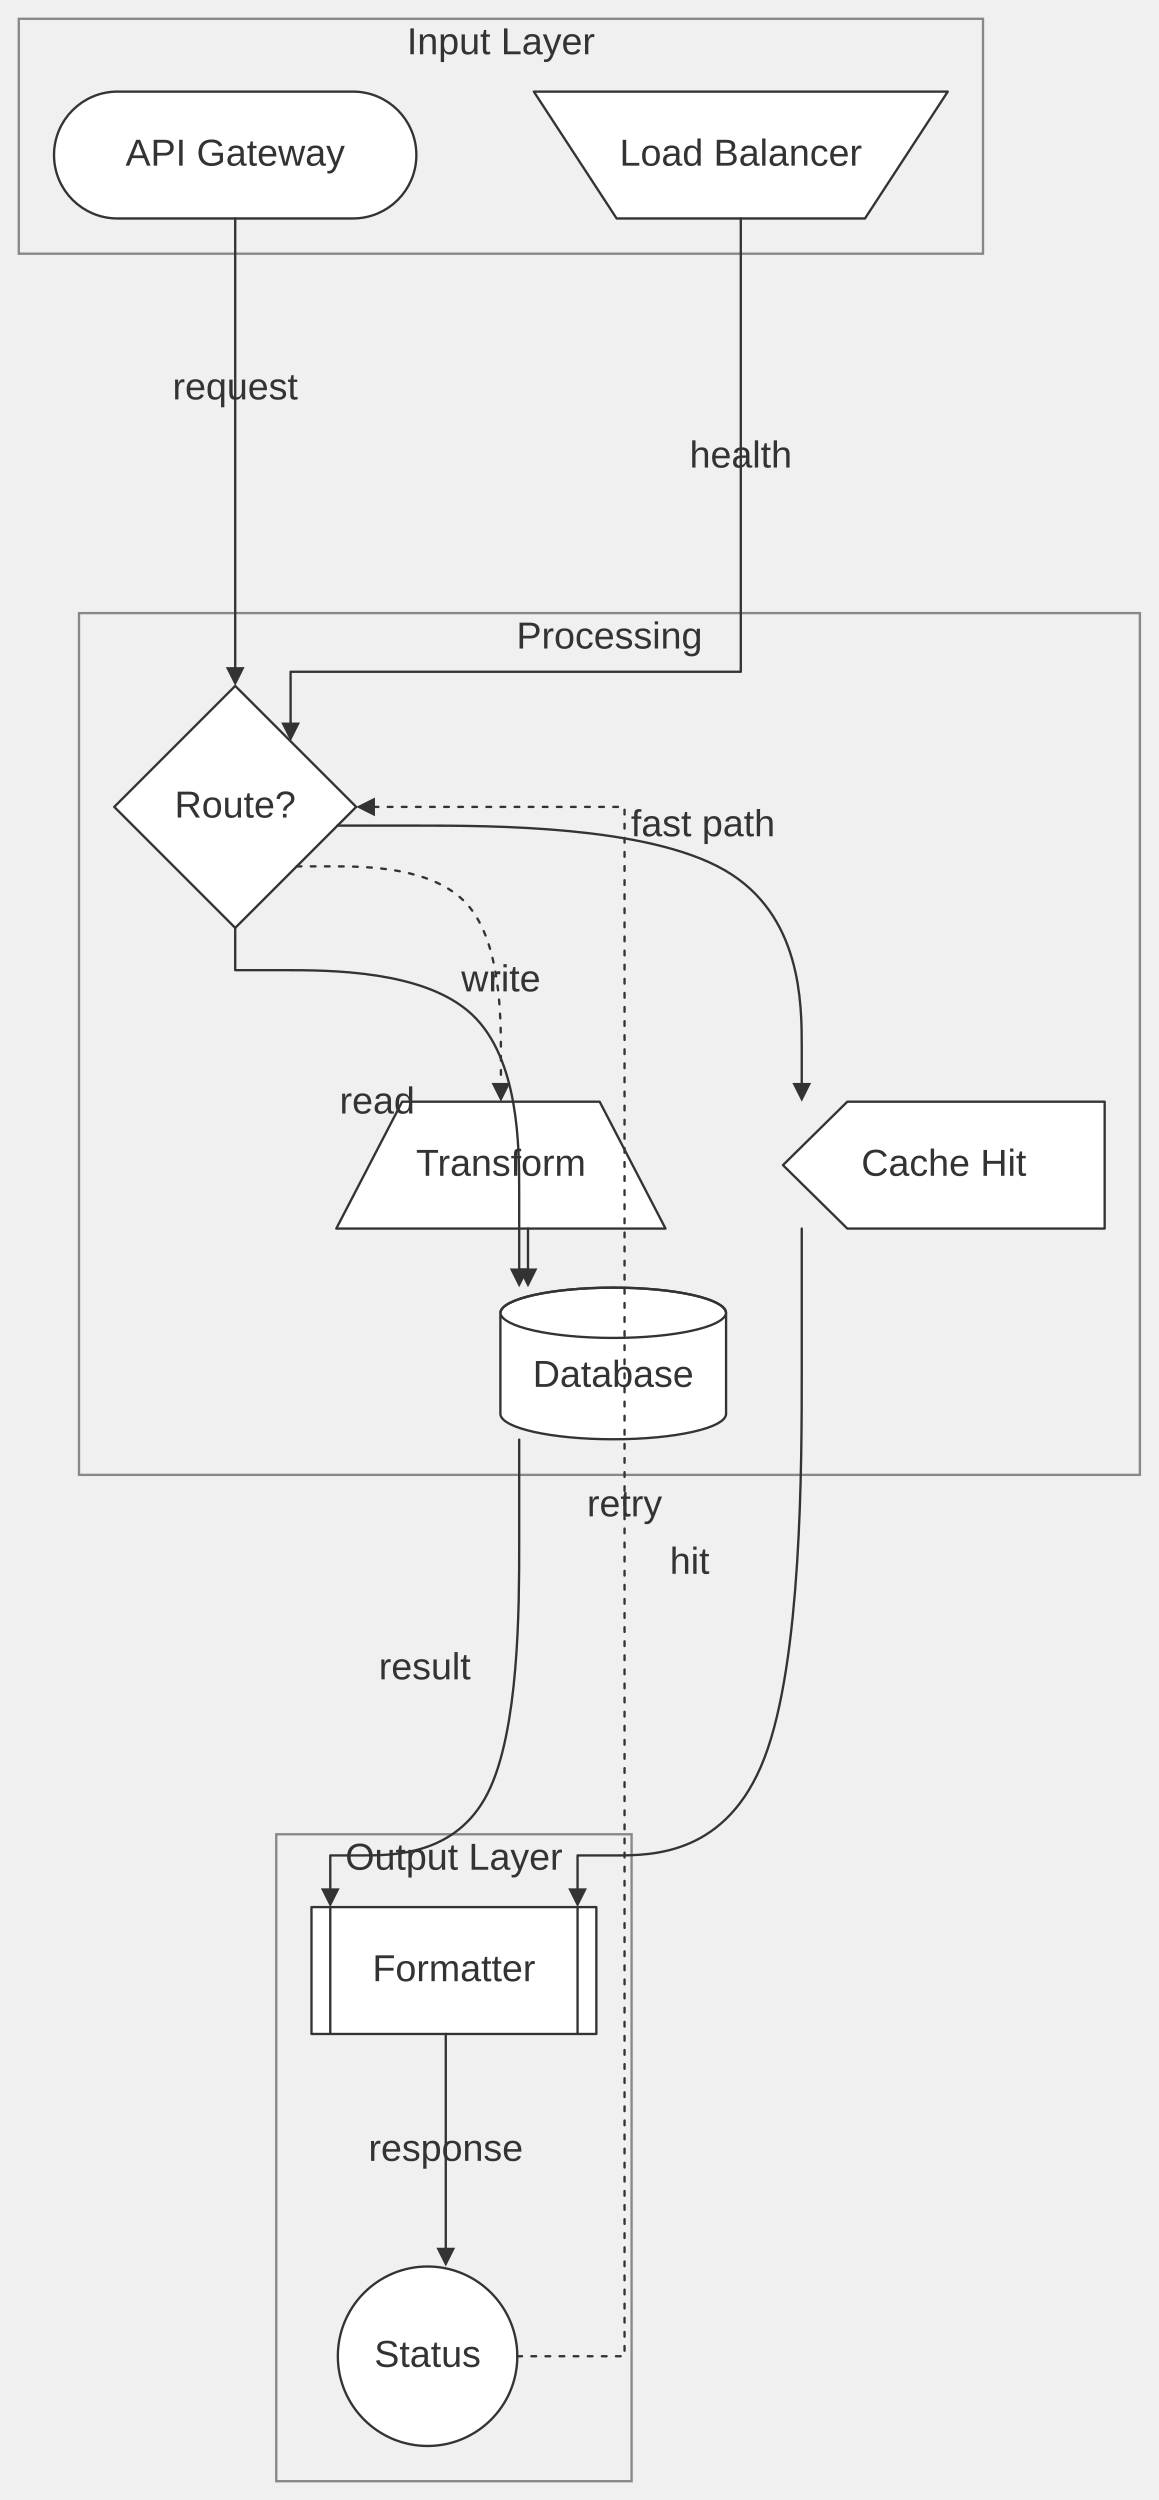
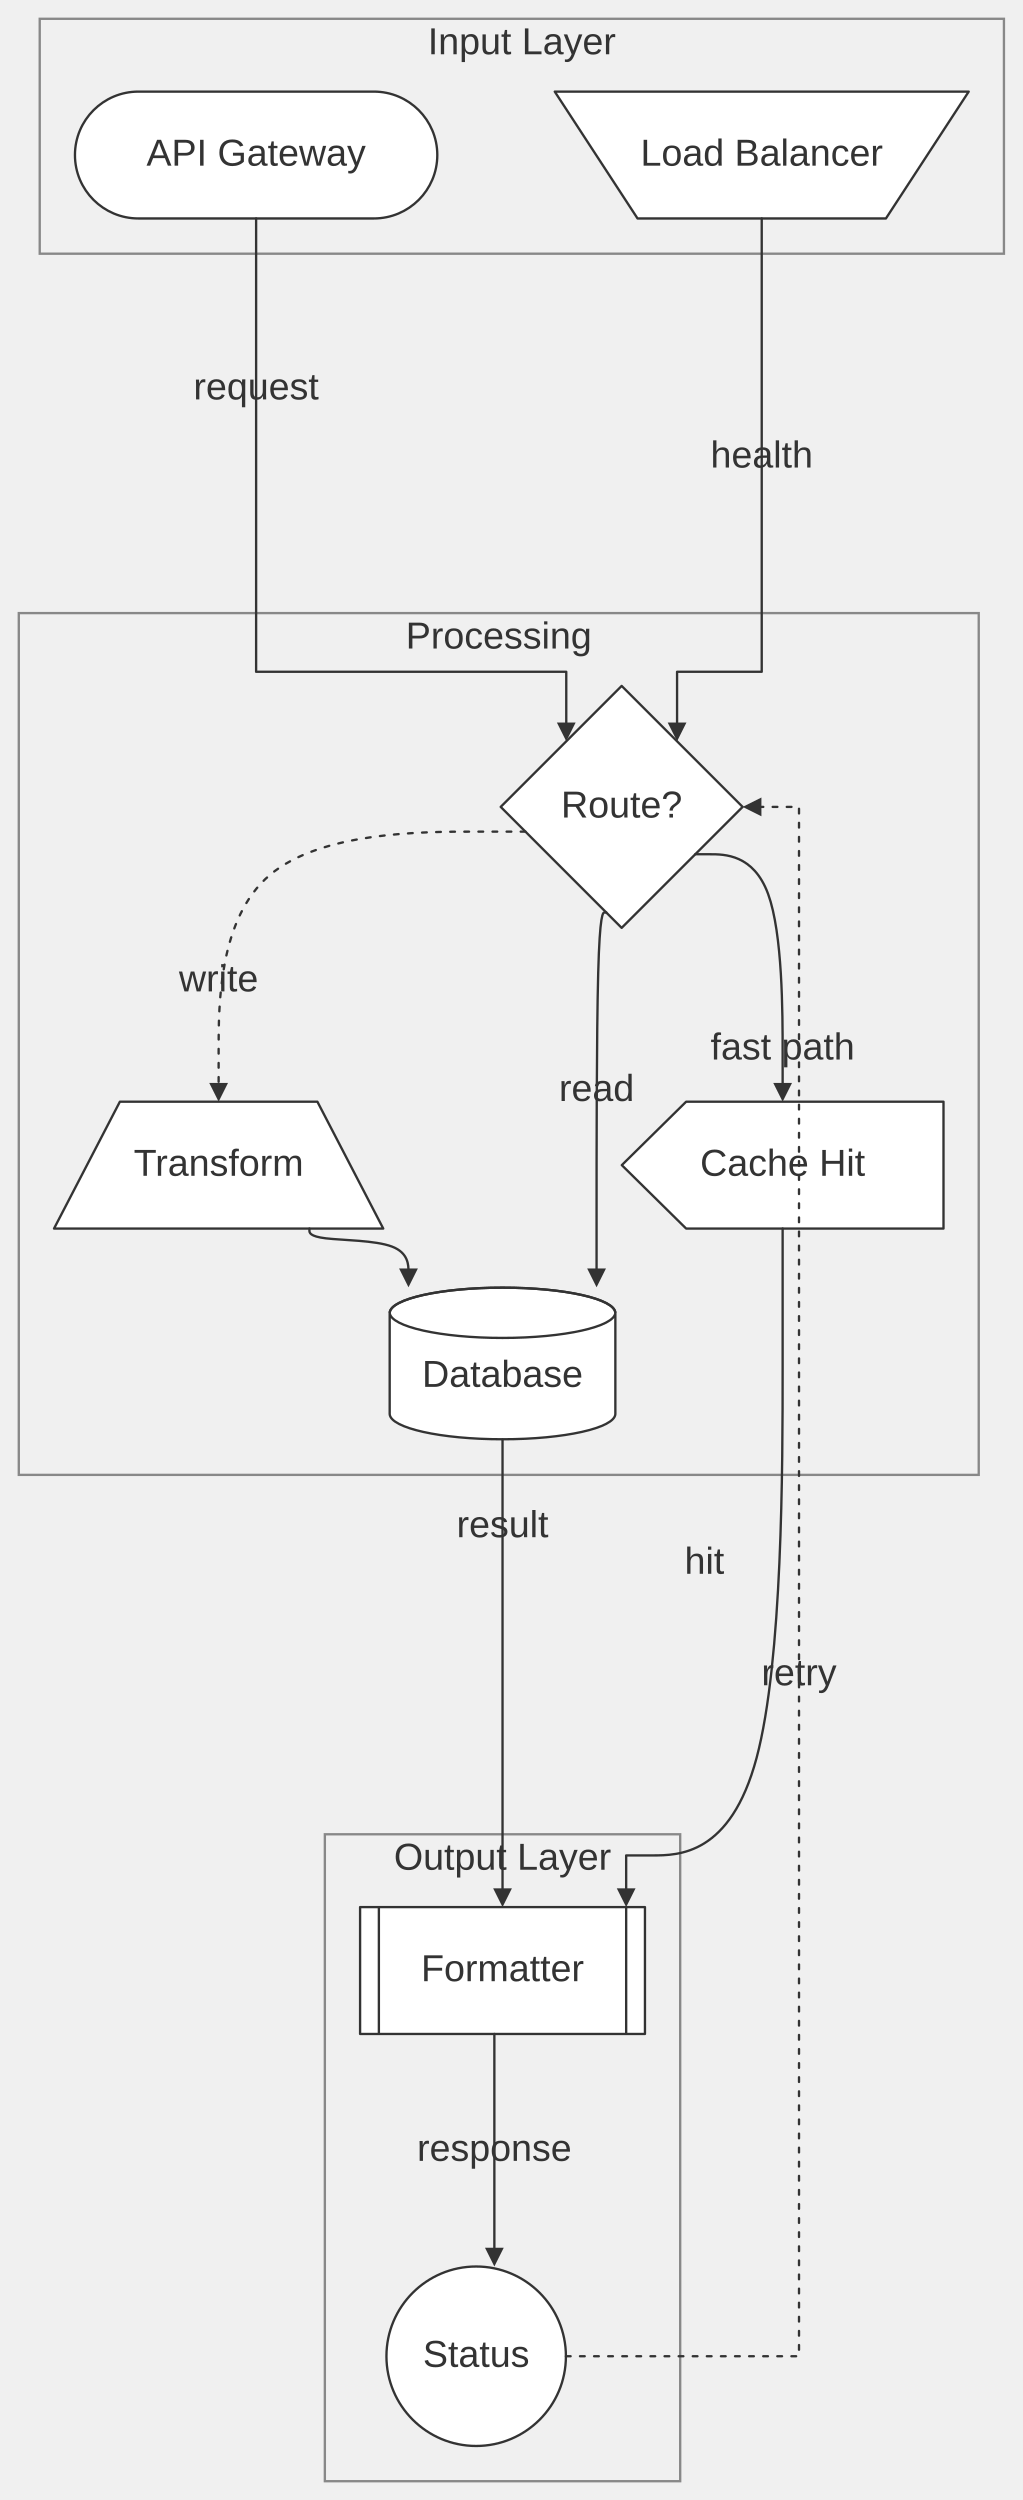
- <svg xmlns="http://www.w3.org/2000/svg" width="100%" viewBox="0 0 493.26 1064.26" style="max-width: 493.26px; background-color: transparent;" font-family="&quot;trebuchet ms&quot;, verdana, arial, sans-serif" font-size="16.00">
+ <svg xmlns="http://www.w3.org/2000/svg" width="100%" viewBox="0 0 435.38 1064.26" style="max-width: 435.38px; background-color: transparent;" font-family="&quot;trebuchet ms&quot;, verdana, arial, sans-serif" font-size="16.00">
  <defs>
    <marker id="arrowhead" viewBox="0 0 10.00 10.00" refX="5.00" refY="5.00" markerWidth="8.00" markerHeight="8.00" orient="auto-start-reverse" markerUnits="userSpaceOnUse">
      <path d="M 0 0 L 10.00 5.00 L 0 10.00 z" fill="#333" />
    </marker>
  </defs>
  <g transform="translate(-20.00,-19.00)">
    <g class="clusters">
-       <rect class="subgraph" x="28.00" y="27.00" width="410.47" height="100.00" fill="none" stroke="#888" stroke-width="1.00" />
-       <text x="233.24" y="31.00" text-anchor="middle" dominant-baseline="hanging" fill="#333">Input Layer</text>
-       <rect class="subgraph" x="137.60" y="799.86" width="151.27" height="275.40" fill="none" stroke="#888" stroke-width="1.00" />
-       <text x="213.24" y="803.86" text-anchor="middle" dominant-baseline="hanging" fill="#333">Output Layer</text>
-       <rect class="subgraph" x="53.63" y="280.00" width="451.63" height="366.86" fill="none" stroke="#888" stroke-width="1.00" />
-       <text x="279.44" y="284.00" text-anchor="middle" dominant-baseline="hanging" fill="#333">Processing</text>
+       <rect class="subgraph" x="36.91" y="27.00" width="410.47" height="100.00" fill="none" stroke="#888" stroke-width="1.00" />
+       <text x="242.14" y="31.00" text-anchor="middle" dominant-baseline="hanging" fill="#333">Input Layer</text>
+       <rect class="subgraph" x="158.29" y="799.86" width="151.27" height="275.40" fill="none" stroke="#888" stroke-width="1.00" />
+       <text x="233.93" y="803.86" text-anchor="middle" dominant-baseline="hanging" fill="#333">Output Layer</text>
+       <rect class="subgraph" x="28.00" y="280.00" width="408.65" height="366.86" fill="none" stroke="#888" stroke-width="1.00" />
+       <text x="232.32" y="284.00" text-anchor="middle" dominant-baseline="hanging" fill="#333">Processing</text>
    </g>
    <g class="nodes">
-       <rect x="43.00" y="58.00" width="154.25" height="54.00" rx="27.00" ry="27.00" fill="white" stroke="#333" stroke-width="1.00" stroke-linejoin="round" />
-       <text x="120.13" y="85.00" text-anchor="middle" dominant-baseline="middle" fill="#333">API Gateway</text>
-       <polygon points="247.25,58.00 423.47,58.00 388.23,112.00 282.50,112.00" fill="white" stroke="#333" stroke-width="1.00" stroke-linejoin="round" />
-       <text x="335.36" y="85.00" text-anchor="middle" dominant-baseline="middle" fill="#333">Load Balancer</text>
-       <polygon points="120.13,311.00 171.63,362.50 120.13,414.00 68.63,362.50" fill="white" stroke="#333" stroke-width="1.00" stroke-linejoin="round" />
-       <text x="120.13" y="362.50" text-anchor="middle" dominant-baseline="middle" fill="#333">Route?</text>
-       <polygon points="191.19,488.00 275.28,488.00 303.31,542.00 163.16,542.00" fill="white" stroke="#333" stroke-width="1.00" stroke-linejoin="round" />
-       <text x="233.24" y="515.00" text-anchor="middle" dominant-baseline="middle" fill="#333">Transform</text>
-       <path d="M233.02,577.86 A48.04,10.86 0 0,0 329.09,577.86 A48.04,10.86 0 0,0 233.02,577.86 L233.02,621.00 A48.04,10.86 0 0,0 329.09,621.00 L329.09,577.86" fill="white" stroke="#333" stroke-width="1.00" stroke-linejoin="round" />
-       <path d="M233.02,577.86 A48.04,10.86 0 0,1 329.09,577.86" fill="none" stroke="#333" stroke-width="1.00" />
-       <text x="281.06" y="604.86" text-anchor="middle" dominant-baseline="middle" fill="#333">Database</text>
-       <polygon points="380.70,488.00 490.26,488.00 490.26,542.00 380.70,542.00 353.31,515.00" fill="white" stroke="#333" stroke-width="1.00" stroke-linejoin="round" />
-       <text x="421.79" y="515.00" text-anchor="middle" dominant-baseline="middle" fill="#333">Cache Hit</text>
-       <ellipse cx="202.02" cy="1022.06" rx="38.20" ry="38.20" fill="white" stroke="#333" stroke-width="1.00" stroke-linejoin="round" />
-       <text x="202.02" y="1022.06" text-anchor="middle" dominant-baseline="middle" fill="#333">Status</text>
-       <rect x="152.60" y="830.86" width="121.27" height="54.00" fill="white" stroke="#333" stroke-width="1.00" stroke-linejoin="round" />
-       <line x1="160.60" y1="830.86" x2="160.60" y2="884.86" stroke="#333" stroke-width="1.00" />
-       <line x1="265.87" y1="830.86" x2="265.87" y2="884.86" stroke="#333" stroke-width="1.00" />
-       <text x="213.24" y="857.86" text-anchor="middle" dominant-baseline="middle" fill="#333">Formatter</text>
+       <rect x="51.91" y="58.00" width="154.25" height="54.00" rx="27.00" ry="27.00" fill="white" stroke="#333" stroke-width="1.00" stroke-linejoin="round" />
+       <text x="129.03" y="85.00" text-anchor="middle" dominant-baseline="middle" fill="#333">API Gateway</text>
+       <polygon points="256.16,58.00 432.38,58.00 397.14,112.00 291.40,112.00" fill="white" stroke="#333" stroke-width="1.00" stroke-linejoin="round" />
+       <text x="344.27" y="85.00" text-anchor="middle" dominant-baseline="middle" fill="#333">Load Balancer</text>
+       <polygon points="284.64,311.00 336.14,362.50 284.64,414.00 233.15,362.50" fill="white" stroke="#333" stroke-width="1.00" stroke-linejoin="round" />
+       <text x="284.64" y="362.50" text-anchor="middle" dominant-baseline="middle" fill="#333">Route?</text>
+       <polygon points="71.03,488.00 155.12,488.00 183.15,542.00 43.00,542.00" fill="white" stroke="#333" stroke-width="1.00" stroke-linejoin="round" />
+       <text x="113.07" y="515.00" text-anchor="middle" dominant-baseline="middle" fill="#333">Transform</text>
+       <path d="M185.89,577.86 A48.04,10.86 0 0,0 281.96,577.86 A48.04,10.86 0 0,0 185.89,577.86 L185.89,621.00 A48.04,10.86 0 0,0 281.96,621.00 L281.96,577.86" fill="white" stroke="#333" stroke-width="1.00" stroke-linejoin="round" />
+       <path d="M185.89,577.86 A48.04,10.86 0 0,1 281.96,577.86" fill="none" stroke="#333" stroke-width="1.00" />
+       <text x="233.93" y="604.86" text-anchor="middle" dominant-baseline="middle" fill="#333">Database</text>
+       <polygon points="312.09,488.00 421.65,488.00 421.65,542.00 312.09,542.00 284.70,515.00" fill="white" stroke="#333" stroke-width="1.00" stroke-linejoin="round" />
+       <text x="353.17" y="515.00" text-anchor="middle" dominant-baseline="middle" fill="#333">Cache Hit</text>
+       <ellipse cx="222.71" cy="1022.06" rx="38.20" ry="38.20" fill="white" stroke="#333" stroke-width="1.00" stroke-linejoin="round" />
+       <text x="222.71" y="1022.06" text-anchor="middle" dominant-baseline="middle" fill="#333">Status</text>
+       <rect x="173.29" y="830.86" width="121.27" height="54.00" fill="white" stroke="#333" stroke-width="1.00" stroke-linejoin="round" />
+       <line x1="181.29" y1="830.86" x2="181.29" y2="884.86" stroke="#333" stroke-width="1.00" />
+       <line x1="286.56" y1="830.86" x2="286.56" y2="884.86" stroke="#333" stroke-width="1.00" />
+       <text x="233.93" y="857.86" text-anchor="middle" dominant-baseline="middle" fill="#333">Formatter</text>
    </g>
    <g class="edgePaths">
-       <path d="M120.13,112.00 L120.13,178.33 L120.13,183.86 C120.13,189.39 120.13,200.44 120.13,211.50 C120.13,222.56 120.13,233.61 120.13,239.14 L120.13,244.67 L120.13,307.00" stroke="#333" stroke-width="1.00" fill="none" stroke-linecap="round" stroke-linejoin="round" marker-end="url(#arrowhead)" />
-       <path d="M335.36,112.00 L335.36,304.98 L319.39,304.98 C303.42,304.98 271.48,304.98 239.54,304.98 C207.59,304.98 175.65,304.98 159.68,304.98 L143.71,304.98 L143.71,330.58" stroke="#333" stroke-width="1.00" fill="none" stroke-linecap="round" stroke-linejoin="round" marker-end="url(#arrowhead)" />
-       <path d="M120.13,414.00 L120.13,432.00 L140.28,432.00 C160.42,432.00 200.72,432.00 220.87,450.83 C241.02,469.67 241.02,507.33 241.02,526.17 L241.02,545.00 L241.02,563.00" stroke="#333" stroke-width="1.00" fill="none" stroke-linecap="round" stroke-linejoin="round" marker-end="url(#arrowhead)" />
-       <path d="M163.67,370.46 L196.61,370.46 C229.55,370.46 295.43,370.46 328.37,389.38 C361.31,408.30 361.31,446.15 361.31,465.07 L361.31,484.00" stroke="#333" stroke-width="1.00" fill="none" stroke-linecap="round" stroke-linejoin="round" marker-end="url(#arrowhead)" />
-       <path d="M146.31,387.81 L160.80,387.81 C175.29,387.81 204.26,387.81 218.75,403.84 C233.24,419.87 233.24,451.94 233.24,467.97 L233.24,484.00" stroke="#333" stroke-width="1.00" fill="none" stroke-linecap="round" stroke-linejoin="round" stroke-dasharray="2.00,4.00" marker-end="url(#arrowhead)" />
-       <path d="M244.77,542.00 L244.77,542.83 C244.77,543.67 244.77,545.33 244.77,548.83 C244.77,552.33 244.77,557.67 244.77,560.33 L244.77,563.00" stroke="#333" stroke-width="1.00" fill="none" stroke-linecap="round" stroke-linejoin="round" marker-end="url(#arrowhead)" />
-       <path d="M241.02,631.86 L241.02,649.86 L241.02,676.36 C241.02,702.86 241.02,755.86 227.62,782.36 C214.21,808.86 187.41,808.86 174.00,808.86 L160.60,808.86 L160.60,826.86" stroke="#333" stroke-width="1.00" fill="none" stroke-linecap="round" stroke-linejoin="round" marker-end="url(#arrowhead)" />
-       <path d="M361.31,542.00 L361.31,560.00 L361.31,601.48 C361.31,642.95 361.31,725.91 345.41,767.39 C329.50,808.86 297.69,808.86 281.78,808.86 L265.87,808.86 L265.87,826.86" stroke="#333" stroke-width="1.00" fill="none" stroke-linecap="round" stroke-linejoin="round" marker-end="url(#arrowhead)" />
-       <path d="M209.77,884.86 L209.77,917.86 L209.77,920.61 C209.77,923.36 209.77,928.86 209.77,934.36 C209.77,939.86 209.77,945.36 209.77,948.11 L209.77,950.86 L209.77,979.86" stroke="#333" stroke-width="1.00" fill="none" stroke-linecap="round" stroke-linejoin="round" marker-end="url(#arrowhead)" />
-       <path d="M240.22,1022.06 L285.87,1022.06 L285.87,967.10 C285.87,912.14 285.87,802.21 285.87,692.28 C285.87,582.35 285.87,472.43 285.87,417.46 L285.87,362.50 L175.63,362.50" stroke="#333" stroke-width="1.00" fill="none" stroke-linecap="round" stroke-linejoin="round" stroke-dasharray="2.00,4.00" marker-end="url(#arrowhead)" />
+       <path d="M129.03,112.00 L129.03,304.98 L140.03,304.98 C151.04,304.98 173.04,304.98 195.05,304.98 C217.05,304.98 239.06,304.98 250.06,304.98 L261.06,304.98 L261.06,330.58" stroke="#333" stroke-width="1.00" fill="none" stroke-linecap="round" stroke-linejoin="round" marker-end="url(#arrowhead)" />
+       <path d="M344.27,112.00 L344.27,304.98 L341.27,304.98 C338.26,304.98 332.26,304.98 326.25,304.98 C320.24,304.98 314.23,304.98 311.23,304.98 L308.23,304.98 L308.23,330.58" stroke="#333" stroke-width="1.00" fill="none" stroke-linecap="round" stroke-linejoin="round" marker-end="url(#arrowhead)" />
+       <path d="M278.09,407.44 L277.40,407.44 C276.71,407.44 275.34,407.44 274.65,433.37 C273.96,459.29 273.96,511.15 273.96,537.07 L273.96,563.00" stroke="#333" stroke-width="1.00" fill="none" stroke-linecap="round" stroke-linejoin="round" marker-end="url(#arrowhead)" />
+       <path d="M315.99,382.66 L322.18,382.66 C328.38,382.66 340.78,382.66 346.98,399.55 C353.17,416.44 353.17,450.22 353.17,467.11 L353.17,484.00" stroke="#333" stroke-width="1.00" fill="none" stroke-linecap="round" stroke-linejoin="round" marker-end="url(#arrowhead)" />
+       <path d="M243.67,373.03 L221.91,373.03 C200.14,373.03 156.61,373.03 134.84,391.52 C113.07,410.02 113.07,447.01 113.07,465.50 L113.07,484.00" stroke="#333" stroke-width="1.00" fill="none" stroke-linecap="round" stroke-linejoin="round" stroke-dasharray="2.00,4.00" marker-end="url(#arrowhead)" />
+       <path d="M151.72,542.00 L151.72,542.83 C151.72,543.67 151.72,545.33 158.75,546.17 C165.78,547.00 179.83,547.00 186.86,549.67 C193.89,552.33 193.89,557.67 193.89,560.33 L193.89,563.00" stroke="#333" stroke-width="1.00" fill="none" stroke-linecap="round" stroke-linejoin="round" marker-end="url(#arrowhead)" />
+       <path d="M233.93,631.86 L233.93,698.20 L233.93,703.72 C233.93,709.25 233.93,720.31 233.93,731.36 C233.93,742.42 233.93,753.47 233.93,759.00 L233.93,764.53 L233.93,826.86" stroke="#333" stroke-width="1.00" fill="none" stroke-linecap="round" stroke-linejoin="round" marker-end="url(#arrowhead)" />
+       <path d="M353.17,542.00 L353.17,560.00 L353.17,601.48 C353.17,642.95 353.17,725.91 342.07,767.39 C330.97,808.86 308.77,808.86 297.66,808.86 L286.56,808.86 L286.56,826.86" stroke="#333" stroke-width="1.00" fill="none" stroke-linecap="round" stroke-linejoin="round" marker-end="url(#arrowhead)" />
+       <path d="M230.45,884.86 L230.45,917.86 L230.45,920.61 C230.45,923.36 230.45,928.86 230.45,934.36 C230.45,939.86 230.45,945.36 230.45,948.11 L230.45,950.86 L230.45,979.86" stroke="#333" stroke-width="1.00" fill="none" stroke-linecap="round" stroke-linejoin="round" marker-end="url(#arrowhead)" />
+       <path d="M260.91,1022.06 L360.14,1022.06 L360.14,967.10 C360.14,912.14 360.14,802.21 360.14,692.28 C360.14,582.35 360.14,472.43 360.14,417.46 L360.14,362.50 L340.14,362.50" stroke="#333" stroke-width="1.00" fill="none" stroke-linecap="round" stroke-linejoin="round" stroke-dasharray="2.00,4.00" marker-end="url(#arrowhead)" />
    </g>
    <g class="edgeLabels">
-       <text x="120.13" y="184.50" text-anchor="middle" dominant-baseline="middle" fill="#333">request</text>
-       <text x="335.36" y="213.50" text-anchor="middle" dominant-baseline="middle" fill="#333">health</text>
-       <text x="180.57" y="488.50" text-anchor="middle" dominant-baseline="middle" fill="#333">read</text>
-       <text x="319.26" y="370.46" text-anchor="middle" dominant-baseline="middle" fill="#333">fast path</text>
-       <text x="233.24" y="436.50" text-anchor="middle" dominant-baseline="middle" fill="#333">write</text>
-       <text x="200.81" y="729.36" text-anchor="middle" dominant-baseline="middle" fill="#333">result</text>
-       <text x="313.59" y="684.43" text-anchor="middle" dominant-baseline="middle" fill="#333">hit</text>
-       <text x="209.77" y="934.36" text-anchor="middle" dominant-baseline="middle" fill="#333">response</text>
-       <text x="285.87" y="659.98" text-anchor="middle" dominant-baseline="middle" fill="#333">retry</text>
+       <text x="129.03" y="184.50" text-anchor="middle" dominant-baseline="middle" fill="#333">request</text>
+       <text x="344.27" y="213.50" text-anchor="middle" dominant-baseline="middle" fill="#333">health</text>
+       <text x="273.96" y="483.16" text-anchor="middle" dominant-baseline="middle" fill="#333">read</text>
+       <text x="353.17" y="465.50" text-anchor="middle" dominant-baseline="middle" fill="#333">fast path</text>
+       <text x="113.07" y="436.50" text-anchor="middle" dominant-baseline="middle" fill="#333">write</text>
+       <text x="233.93" y="668.86" text-anchor="middle" dominant-baseline="middle" fill="#333">result</text>
+       <text x="319.87" y="684.43" text-anchor="middle" dominant-baseline="middle" fill="#333">hit</text>
+       <text x="230.45" y="934.36" text-anchor="middle" dominant-baseline="middle" fill="#333">response</text>
+       <text x="360.14" y="731.90" text-anchor="middle" dominant-baseline="middle" fill="#333">retry</text>
    </g>
  </g>
</svg>
